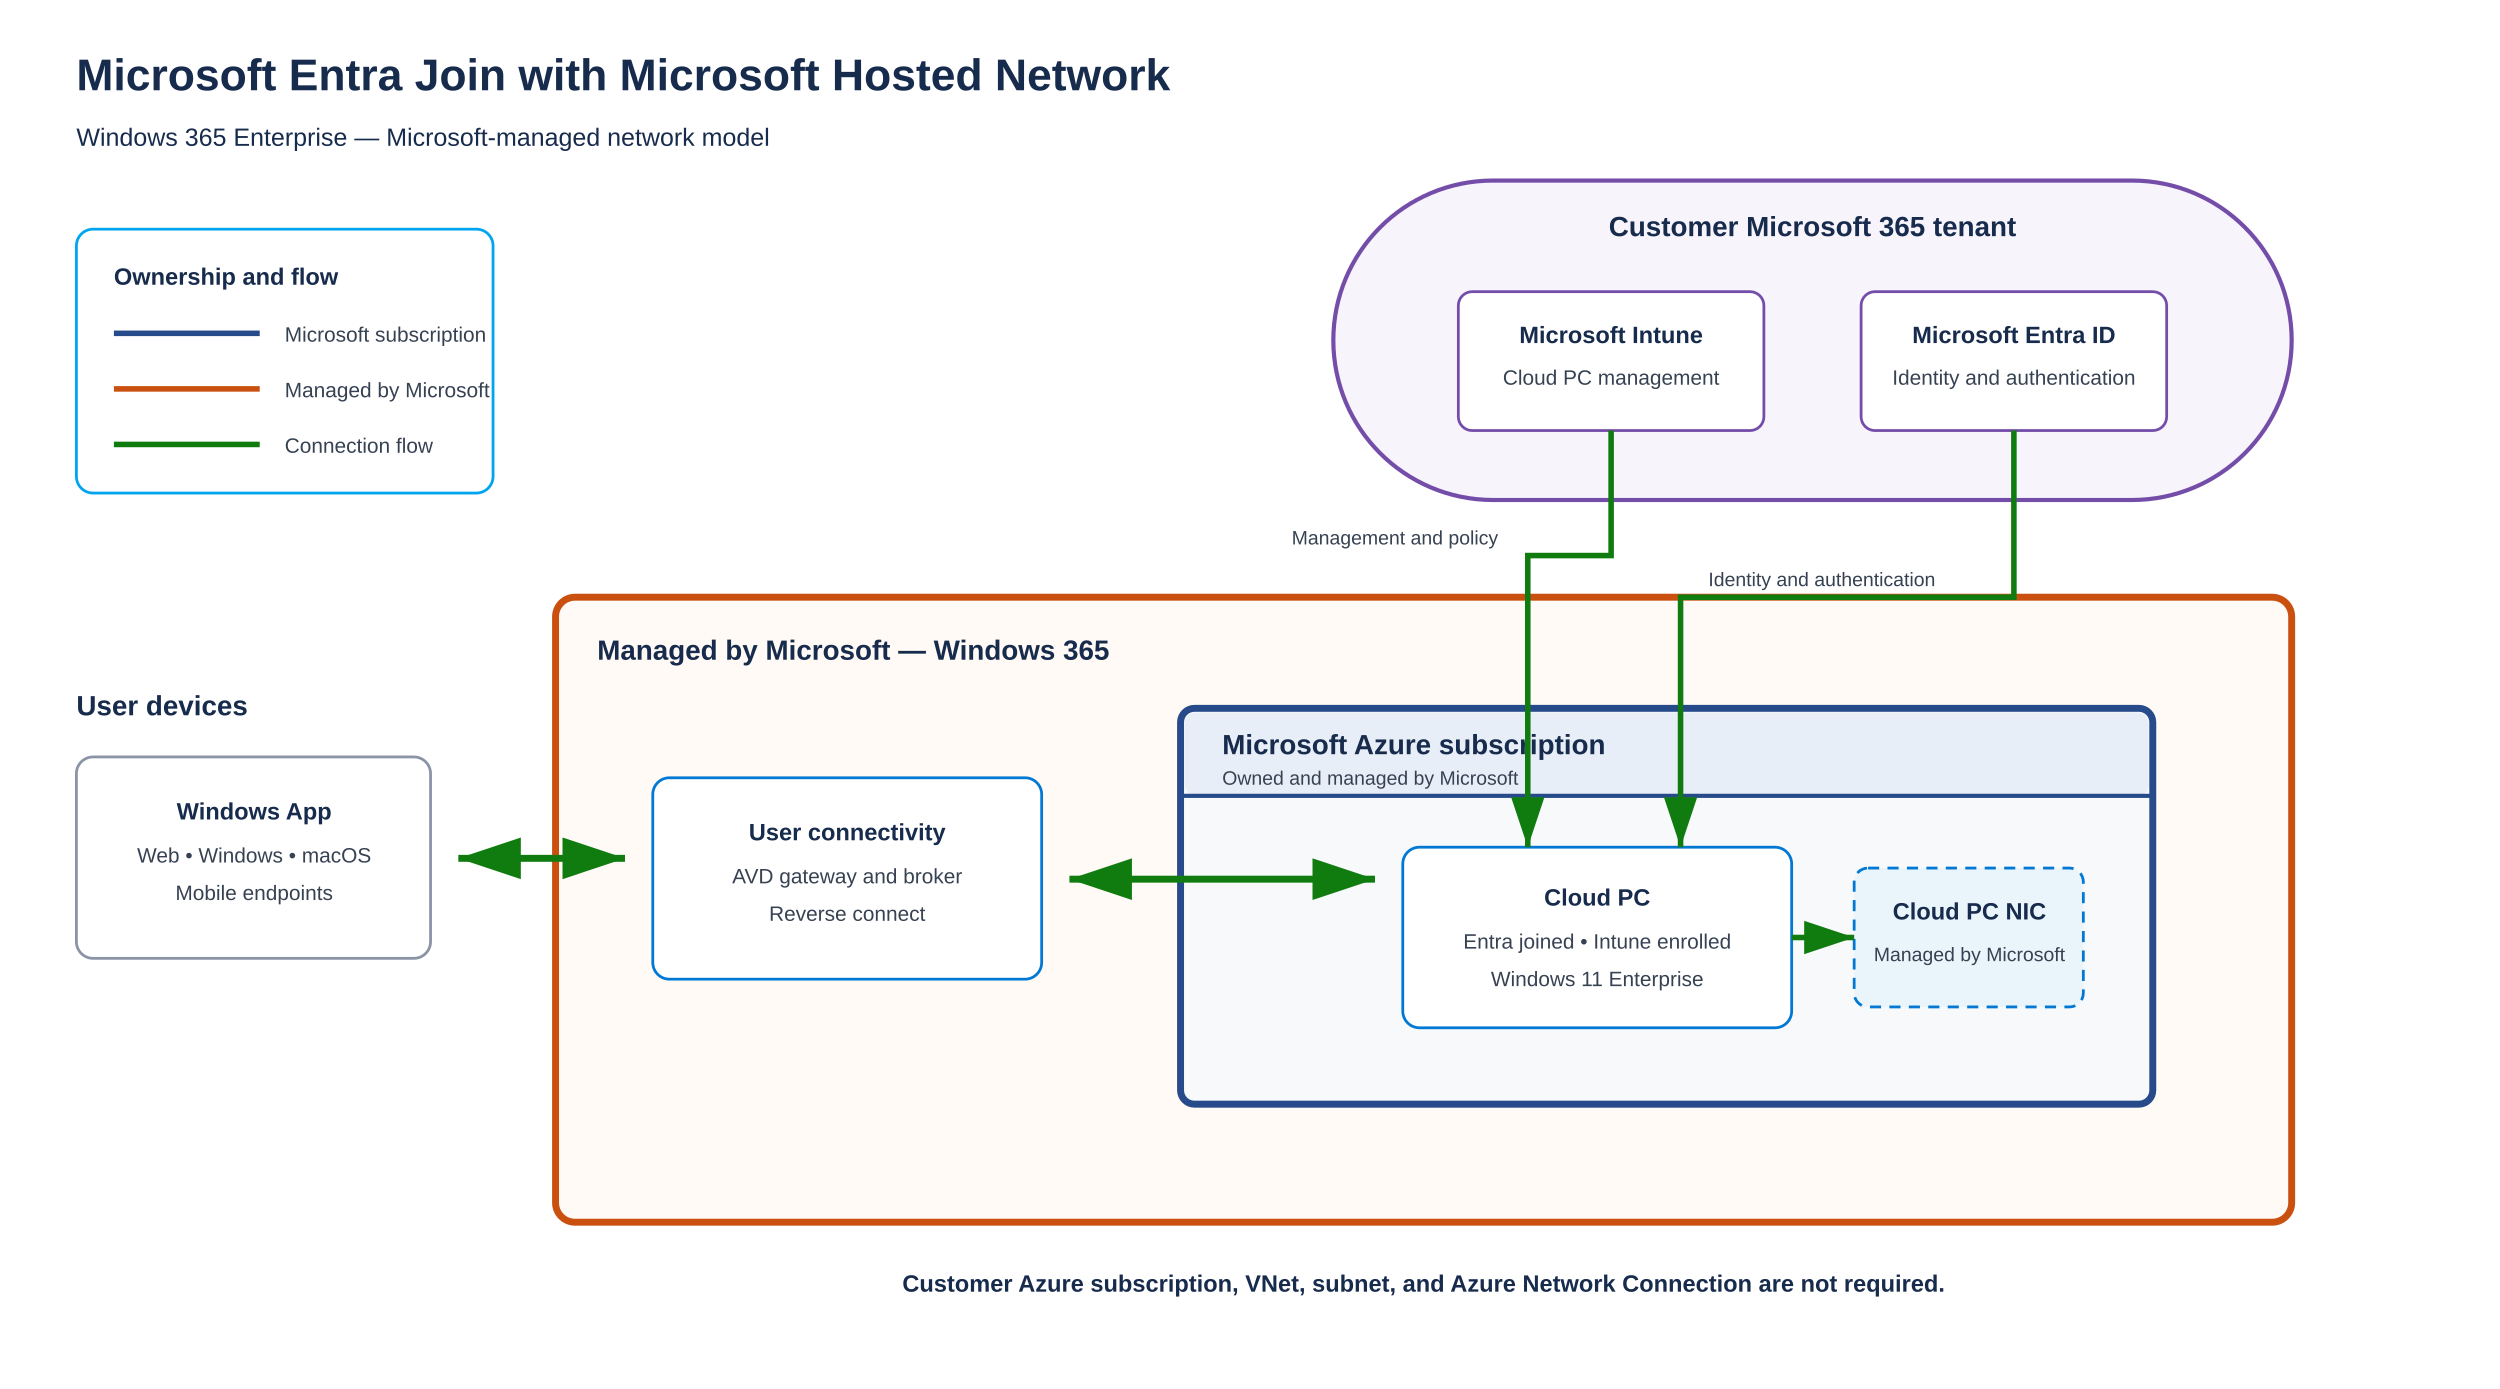
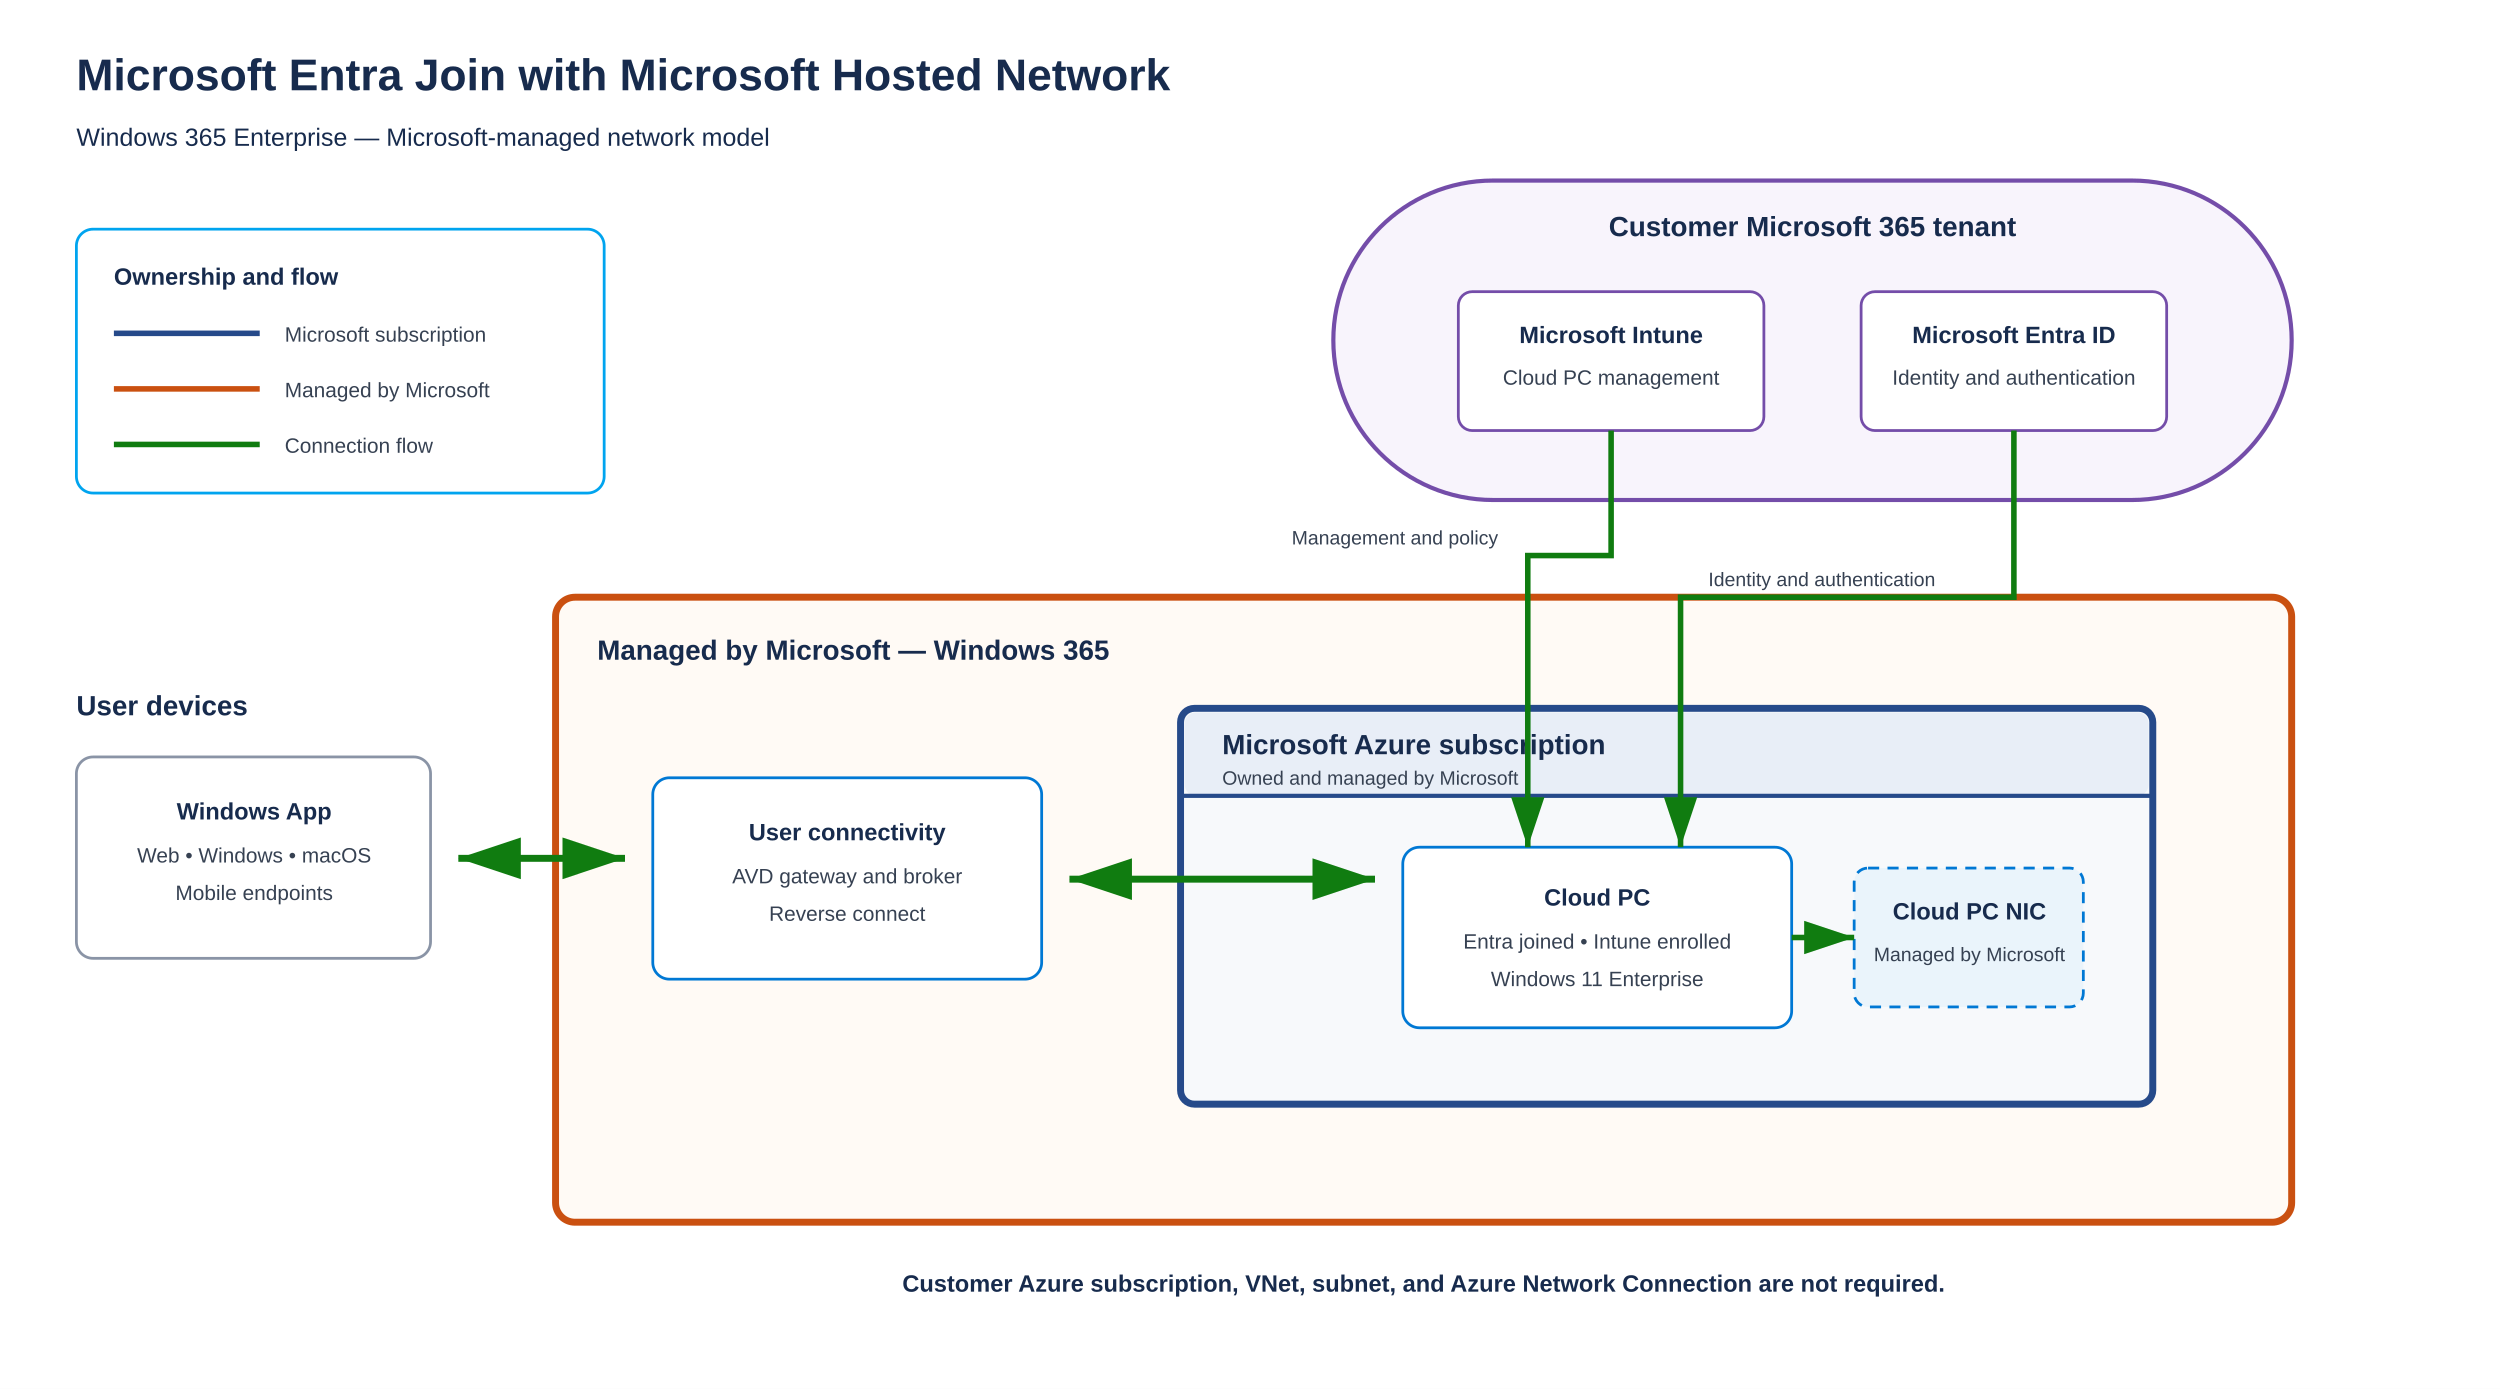
<svg xmlns="http://www.w3.org/2000/svg" width="1800" height="1000" viewBox="0 0 1800 1000">
  <defs>
    <marker id="ga" markerWidth="10" markerHeight="10" refX="9" refY="3" orient="auto-start-reverse">
      <path d="M0 0v6l9-3z" fill="#107c10" />
    </marker>
    <style>.t{font-family:'Segoe UI',Arial,sans-serif;fill:#172b4d}.h{font-size:32px;font-weight:700}.sub{font-size:18px}.zh{font-size:20px;font-weight:700}.ct{font-size:17px;font-weight:700}.b{font-size:15px;fill:#364152}.sm{font-size:14px;fill:#364152}</style>
  </defs>
  <rect width="1800" height="1000" fill="#fff" />
  <text x="55" y="65" class="t h">Microsoft Entra Join with Microsoft Hosted Network</text>
  <text x="55" y="105" class="t sub">Windows 365 Enterprise — Microsoft-managed network model</text>
  <g>
-     <rect x="55" y="165" width="300" height="190" rx="12" fill="#fff" stroke="#00a4ef" stroke-width="2" />
+     <rect x="55" y="165" width="380" height="190" rx="12" fill="#fff" stroke="#00a4ef" stroke-width="2" />
    <text x="82" y="205" class="t ct">Ownership and flow</text>
    <path d="M82 240h105" stroke="#264a8a" stroke-width="4" />
    <text x="205" y="246" class="t b">Microsoft subscription</text>
    <path d="M82 280h105" stroke="#ca5010" stroke-width="4" />
    <text x="205" y="286" class="t b">Managed by Microsoft</text>
    <path d="M82 320h105" stroke="#107c10" stroke-width="4" />
    <text x="205" y="326" class="t b">Connection flow</text>
  </g>
  <g>
    <rect x="960" y="130" width="690" height="230" rx="115" fill="#f8f4fc" stroke="#744da9" stroke-width="3" />
    <text x="1305" y="170" text-anchor="middle" class="t zh">Customer Microsoft 365 tenant</text>
    <rect x="1050" y="210" width="220" height="100" rx="10" fill="#fff" stroke="#744da9" stroke-width="2" />
    <text x="1160" y="247" text-anchor="middle" class="t ct">Microsoft Intune</text>
    <text x="1160" y="277" text-anchor="middle" class="t b">Cloud PC management</text>
    <rect x="1340" y="210" width="220" height="100" rx="10" fill="#fff" stroke="#744da9" stroke-width="2" />
    <text x="1450" y="247" text-anchor="middle" class="t ct">Microsoft Entra ID</text>
    <text x="1450" y="277" text-anchor="middle" class="t b">Identity and authentication</text>
  </g>
  <text x="55" y="515" class="t zh">User devices</text>
  <rect x="55" y="545" width="255" height="145" rx="12" fill="#fff" stroke="#8a94a6" stroke-width="2" />
  <text x="183" y="590" text-anchor="middle" class="t ct">Windows App</text>
  <text x="183" y="621" text-anchor="middle" class="t b">Web • Windows • macOS</text>
  <text x="183" y="648" text-anchor="middle" class="t b">Mobile endpoints</text>
  <g>
    <rect x="400" y="430" width="1250" height="450" rx="14" fill="#fffaf5" stroke="#ca5010" stroke-width="5" />
    <text x="430" y="475" class="t zh" fill="#ca5010">Managed by Microsoft — Windows 365</text>
    <rect x="470" y="560" width="280" height="145" rx="12" fill="#fff" stroke="#0078d4" stroke-width="2" />
    <text x="610" y="605" text-anchor="middle" class="t ct">User connectivity</text>
    <text x="610" y="636" text-anchor="middle" class="t b">AVD gateway and broker</text>
    <text x="610" y="663" text-anchor="middle" class="t b">Reverse connect</text>
    <g>
      <rect x="850" y="510" width="700" height="285" rx="10" fill="#f7f9fb" stroke="#264a8a" stroke-width="5" />
      <rect x="853" y="513" width="694" height="60" rx="8" fill="#e8eef7" />
      <path d="M850 573h700" stroke="#264a8a" stroke-width="3" />
      <text x="880" y="543" class="t zh">Microsoft Azure subscription</text>
      <text x="880" y="565" class="t sm" fill="#ca5010">Owned and managed by Microsoft</text>
      <rect x="1010" y="610" width="280" height="130" rx="12" fill="#fff" stroke="#0078d4" stroke-width="2" />
      <text x="1150" y="652" text-anchor="middle" class="t ct">Cloud PC</text>
      <text x="1150" y="683" text-anchor="middle" class="t b">Entra joined • Intune enrolled</text>
      <text x="1150" y="710" text-anchor="middle" class="t b">Windows 11 Enterprise</text>
      <rect x="1335" y="625" width="165" height="100" rx="10" fill="#eaf4fb" stroke="#0078d4" stroke-width="2" stroke-dasharray="8 6" />
      <text x="1418" y="662" text-anchor="middle" class="t ct">Cloud PC NIC</text>
      <text x="1418" y="692" text-anchor="middle" class="t sm">Managed by Microsoft</text>
    </g>
  </g>
  <path d="M330 618h120" stroke="#107c10" stroke-width="5" fill="none" marker-start="url(#ga)" marker-end="url(#ga)" />
  <path d="M770 633h220" stroke="#107c10" stroke-width="5" fill="none" marker-start="url(#ga)" marker-end="url(#ga)" />
  <path d="M1290 675h45" stroke="#107c10" stroke-width="4" fill="none" marker-end="url(#ga)" />
  <path d="M1160 310v90h-60v210" stroke="#107c10" stroke-width="4" fill="none" marker-end="url(#ga)" />
  <text x="930" y="392" class="t sm" fill="#107c10">Management and policy</text>
  <path d="M1450 310v120h-240v180" stroke="#107c10" stroke-width="4" fill="none" marker-end="url(#ga)" />
  <text x="1230" y="422" class="t sm" fill="#107c10">Identity and authentication</text>
  <text x="1025" y="930" text-anchor="middle" class="t ct">Customer Azure subscription, VNet, subnet, and Azure Network Connection are not required.</text>
</svg>
